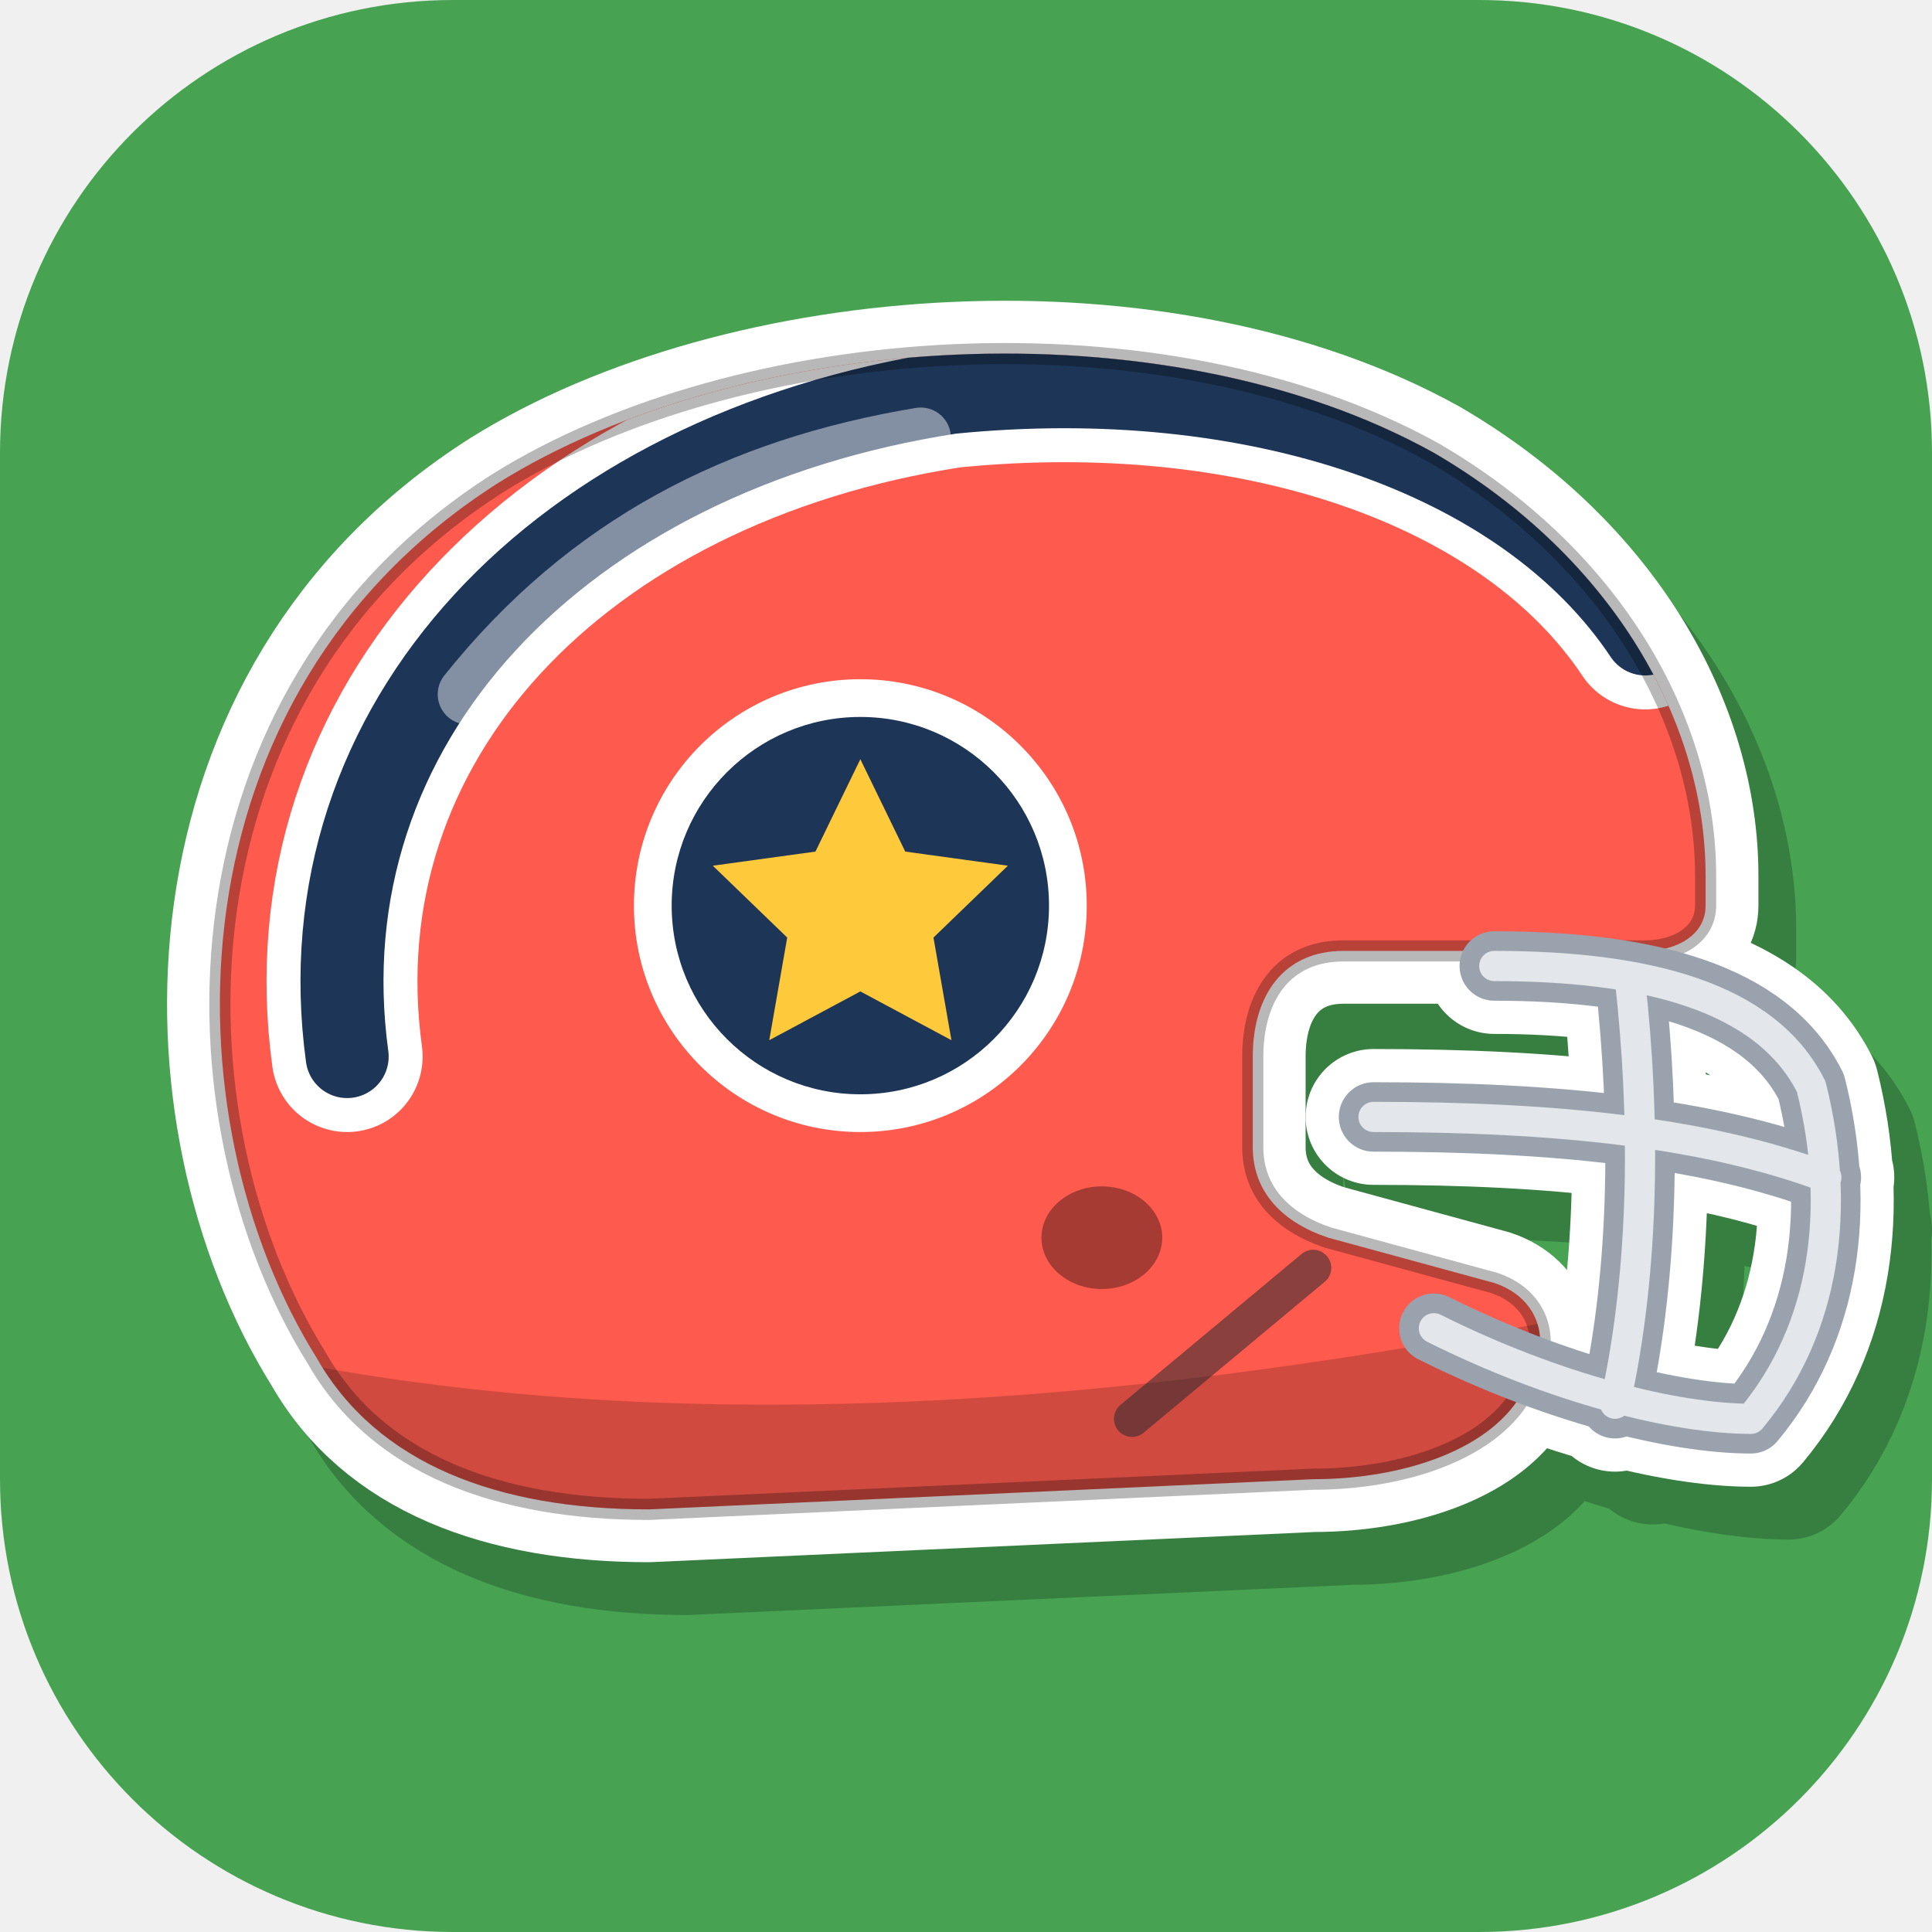
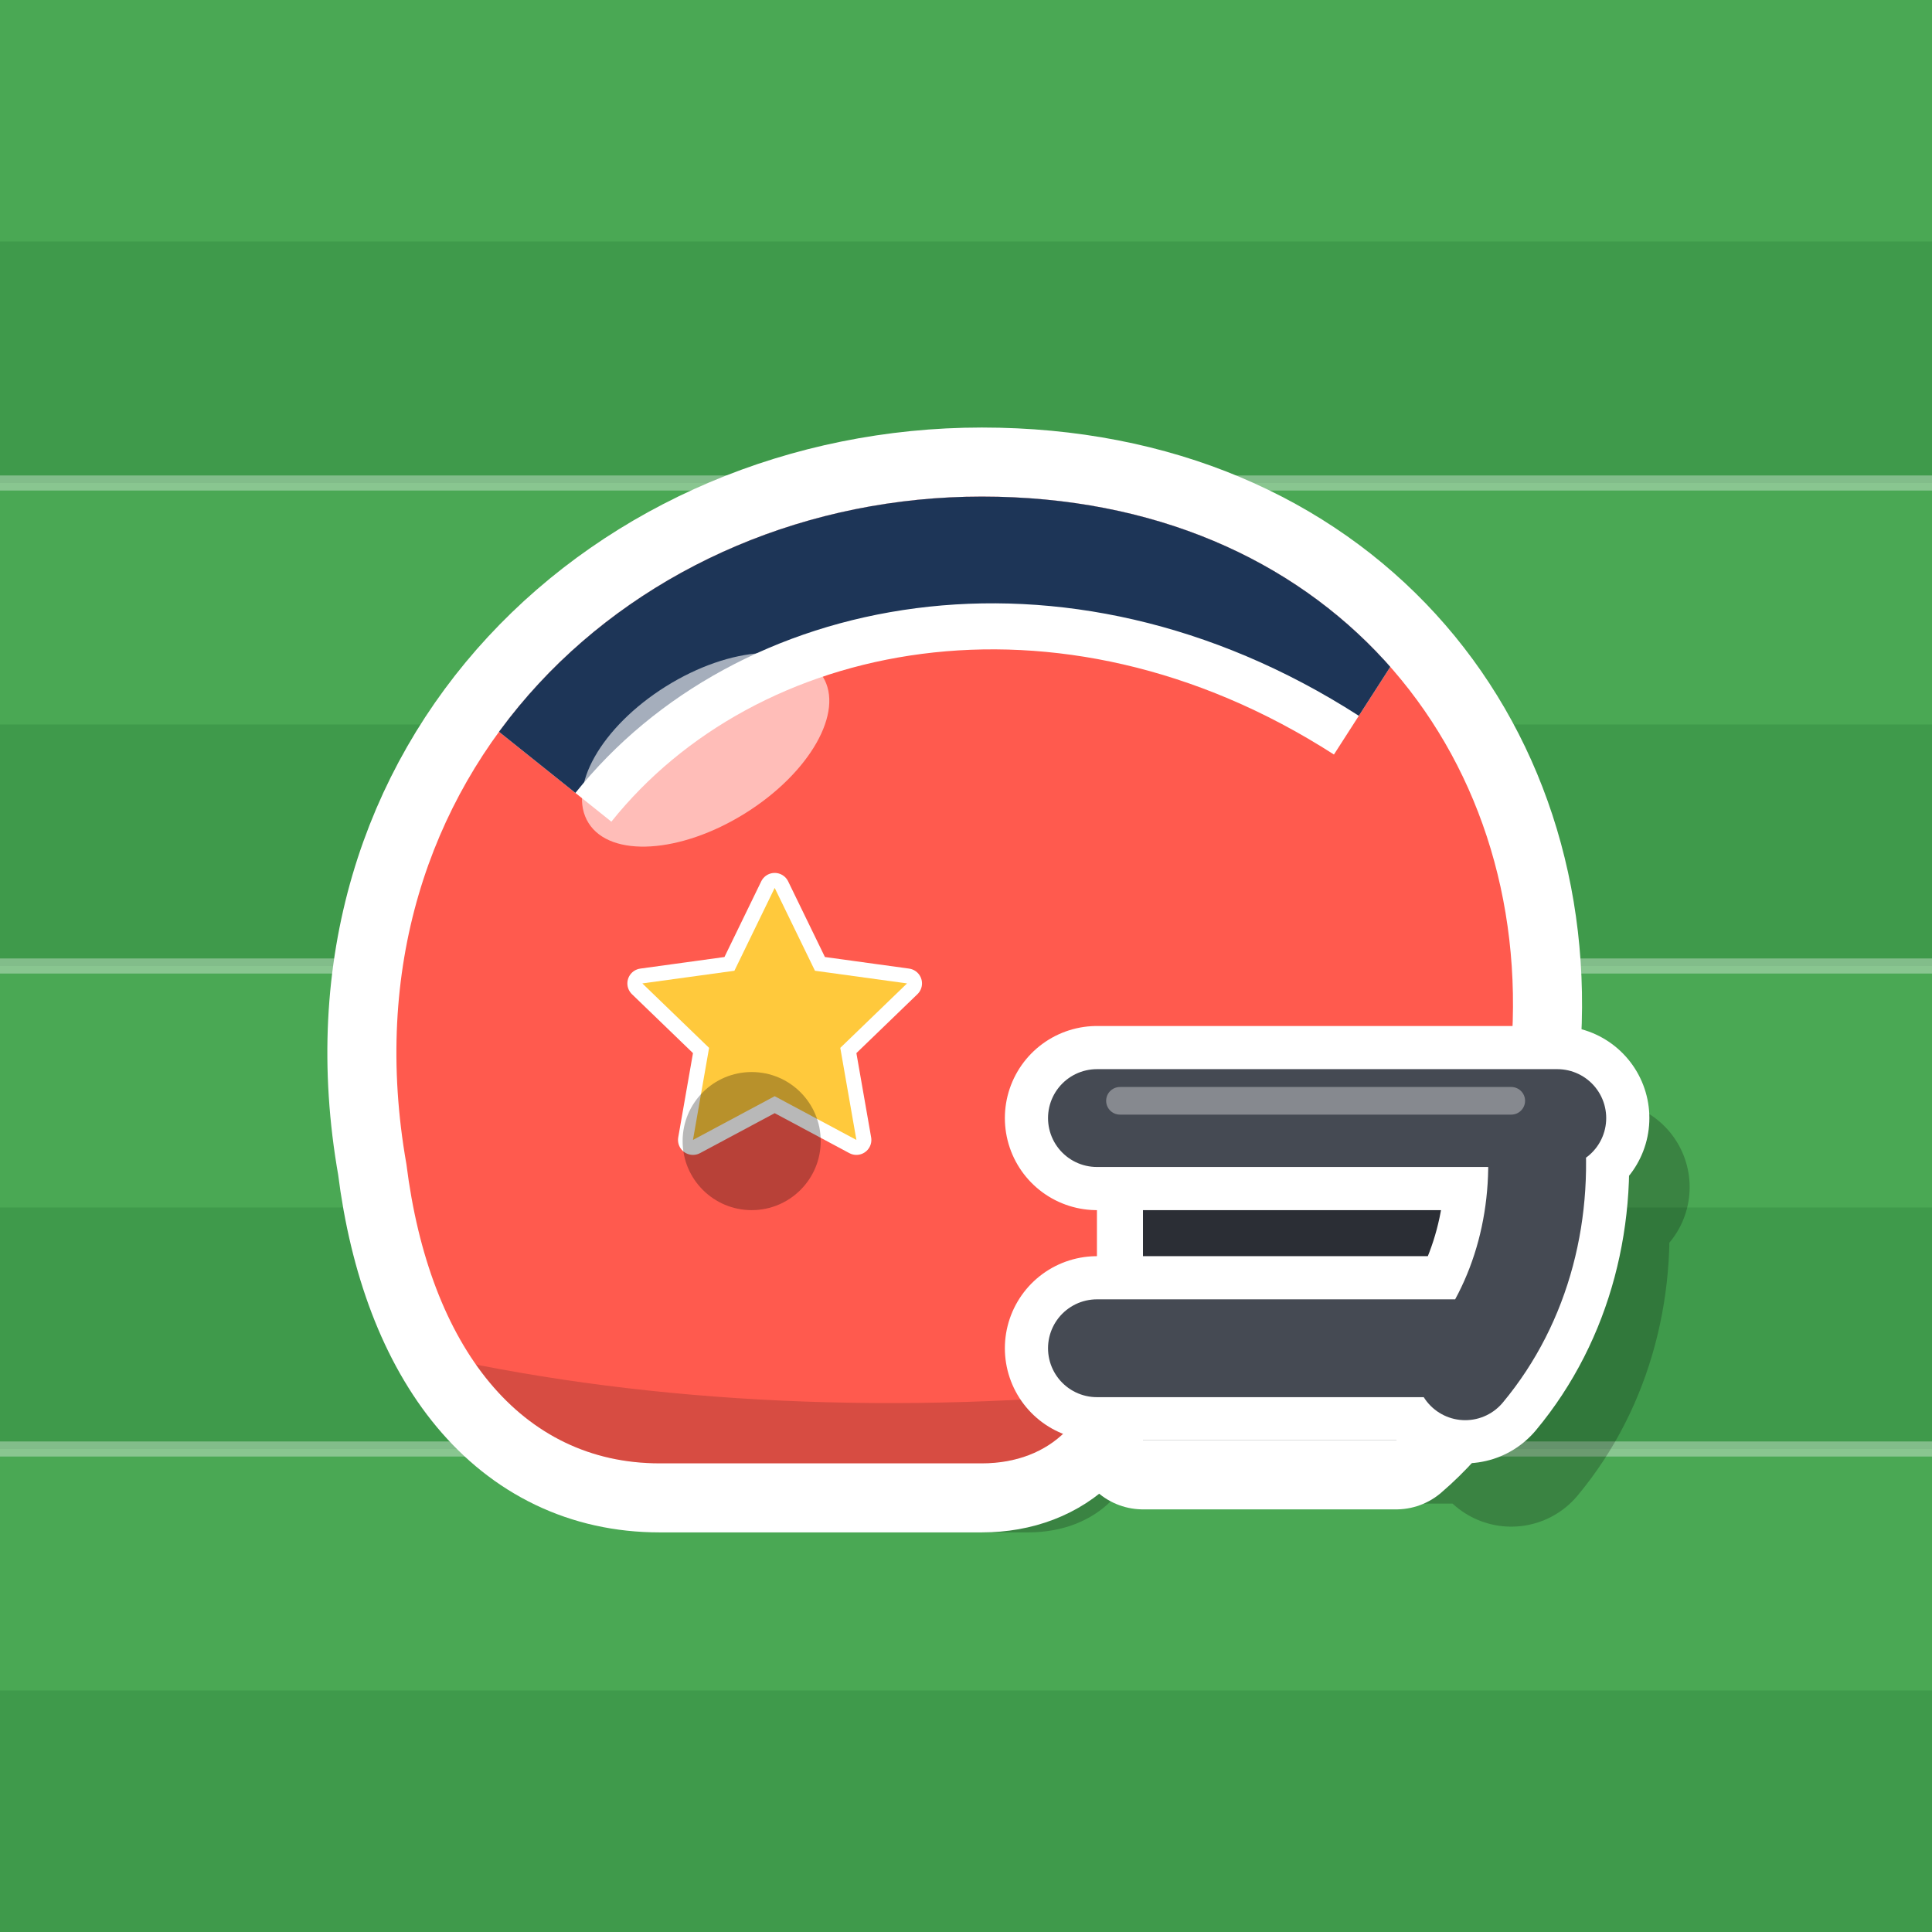
- <svg xmlns="http://www.w3.org/2000/svg" viewBox="0 0 128 128">
-   <rect width="128" height="128" rx="30" fill="#47a352" />
-   <g transform="translate(3 16)">
+ <svg xmlns="http://www.w3.org/2000/svg" viewBox="0 0 1024 1024" width="128" height="128">
+   <rect width="1024" height="1024" fill="#3f9a4b" />
+   <g fill="#4aa854">
+     <rect y="0" width="1024" height="128" />
+     <rect y="256" width="1024" height="128" />
+     <rect y="512" width="1024" height="128" />
+     <rect y="768" width="1024" height="128" />
+   </g>
+   <g fill="#fff" opacity=".35">
+     <rect y="252" width="1024" height="8" />
+     <rect y="508" width="1024" height="8" />
+     <rect y="764" width="1024" height="8" />
+   </g>
+   <g transform="translate(130 190) scale(6.1)">
    <defs>
-       <clipPath id="fv">
-         <path d="M18 74C8 58 8 30 30 16C46 6 74 4 92 14C104 21 110 32 110 42V44C110 46 108 47 106 47H86C82 47 80 50 80 54V60C80 63 82 65 85 66L96 69C99 70 100 73 98 76C96 80 90 82 84 82L40 84C30 84 22 81 18 74Z" />
+       <clipPath id="h15">
+         <path d="M14 70C8 36 34 12 64 12c30 0 48 22 46 48v4H82c-5 0-8 4-8 8v14c0 6-4 10-10 10H36C24 96 16 86 14 70z" />
      </clipPath>
    </defs>
-     <g transform="translate(2.5 3.5)" opacity=".22">
-       <path d="M18 74C8 58 8 30 30 16C46 6 74 4 92 14C104 21 110 32 110 42V44C110 46 108 47 106 47H86C82 47 80 50 80 54V60C80 63 82 65 85 66L96 69C99 70 100 73 98 76C96 80 90 82 84 82L40 84C30 84 22 81 18 74Z" fill="#000" stroke="#000" stroke-width="7" stroke-linejoin="round" />
-       <path d="M96 48C106 48 114 50 117 56C119 64 118 72 113 78C108 78 100 76 92 72M88 58C100 58 110 59 118 62M105 49C106 58 106 68 104 77" stroke="#000" stroke-width="9" fill="none" stroke-linecap="round" stroke-linejoin="round" />
+     <g transform="translate(4 6)" opacity=".22">
+       <path d="M14 70C8 36 34 12 64 12c30 0 48 22 46 48v4H82c-5 0-8 4-8 8v14c0 6-4 10-10 10H36C24 96 16 86 14 70z" fill="#000" />
+       <path d="M74 66h40M74 86h32M112 66c1 8-1 16-6 22" stroke="#000" stroke-width="15" stroke-linecap="round" fill="none" />
    </g>
-     <path d="M18 74C8 58 8 30 30 16C46 6 74 4 92 14C104 21 110 32 110 42V44C110 46 108 47 106 47H86C82 47 80 50 80 54V60C80 63 82 65 85 66L96 69C99 70 100 73 98 76C96 80 90 82 84 82L40 84C30 84 22 81 18 74Z" fill="#fff" stroke="#fff" stroke-width="7" stroke-linejoin="round" />
-     <path d="M96 48C106 48 114 50 117 56C119 64 118 72 113 78C108 78 100 76 92 72M88 58C100 58 110 59 118 62M105 49C106 58 106 68 104 77" stroke="#fff" stroke-width="9" fill="none" stroke-linecap="round" stroke-linejoin="round" />
-     <path d="M18 74C8 58 8 30 30 16C46 6 74 4 92 14C104 21 110 32 110 42V44C110 46 108 47 106 47H86C82 47 80 50 80 54V60C80 63 82 65 85 66L96 69C99 70 100 73 98 76C96 80 90 82 84 82L40 84C30 84 22 81 18 74Z" fill="#ff5a4e" />
-     <g clip-path="url(#fv)">
-       <path d="M0 70C30 80 70 80 124 66V100H0Z" fill="#000" opacity=".18" />
-       <path d="M20 54C17 32 34 14 60 10C80 8 98 14 106 26" stroke="#fff" stroke-width="10" fill="none" stroke-linecap="round" />
-       <path d="M20 54C17 32 34 14 60 10C80 8 98 14 106 26" stroke="#1d3557" stroke-width="5.5" fill="none" stroke-linecap="round" />
-       <path d="M28 30C36 20 46 15 58 13" stroke="#fff" stroke-opacity=".45" stroke-width="4" fill="none" stroke-linecap="round" />
+     <path d="M14 70C8 36 34 12 64 12c30 0 48 22 46 48v4H82c-5 0-8 4-8 8v14c0 6-4 10-10 10H36C24 96 16 86 14 70z" fill="#fff" stroke="#fff" stroke-width="12" stroke-linejoin="round" />
+     <path d="M78 66h32c1 12-3 22-10 28H78z" fill="#fff" stroke="#fff" stroke-width="12" stroke-linejoin="round" />
+     <path d="M78 66h32c1 12-3 22-10 28H78z" fill="#2b2e35" />
+     <path d="M14 70C8 36 34 12 64 12c30 0 48 22 46 48v4H82c-5 0-8 4-8 8v14c0 6-4 10-10 10H36C24 96 16 86 14 70z" fill="#ff5a4e" />
+     <g clip-path="url(#h15)">
+       <path d="M0 82c34 12 80 12 126-2v30H0z" fill="#000" opacity=".16" />
+       <path d="M24 34C40 14 72 8 100 26" stroke="#fff" stroke-width="20" fill="none" />
+       <path d="M24 34C40 14 72 8 100 26" stroke="#1d3557" stroke-width="12" fill="none" />
    </g>
-     <path d="M18 74C8 58 8 30 30 16C46 6 74 4 92 14C104 21 110 32 110 42V44C110 46 108 47 106 47H86C82 47 80 50 80 54V60C80 63 82 65 85 66L96 69C99 70 100 73 98 76C96 80 90 82 84 82L40 84C30 84 22 81 18 74Z" fill="none" stroke="#000" stroke-opacity=".28" stroke-width="1.4" />
-     <circle cx="54" cy="44" r="15" fill="#fff" />
-     <circle cx="54" cy="44" r="12.5" fill="#1d3557" />
-     <path transform="translate(54 44.5) scale(0.085)" d="M0-120 35-48 115-37 57 19 71 99 0 61-71 99-57 19-115-37-35-48z" fill="#ffc93c" />
-     <ellipse cx="70" cy="66" rx="4" ry="3.4" fill="#000" opacity=".35" />
-     <path d="M96 48C106 48 114 50 117 56C119 64 118 72 113 78C108 78 100 76 92 72M88 58C100 58 110 59 118 62M105 49C106 58 106 68 104 77" stroke="#9aa3ad" stroke-width="4.6" fill="none" stroke-linecap="round" stroke-linejoin="round" />
-     <path d="M96 48C106 48 114 50 117 56C119 64 118 72 113 78C108 78 100 76 92 72M88 58C100 58 110 59 118 62M105 49C106 58 106 68 104 77" stroke="#e3e7ec" stroke-width="2" fill="none" stroke-linecap="round" stroke-linejoin="round" />
-     <path d="M84 68L72 78" stroke="#2b2b30" stroke-opacity=".55" stroke-width="2.4" stroke-linecap="round" />
+     <ellipse cx="40" cy="34" rx="12" ry="6.5" transform="rotate(-32 40 34)" fill="#fff" opacity=".6" />
+     <path transform="translate(46 58) scale(0.1)" d="M0-120 35-48 115-37 57 19 71 99 0 61-71 99-57 19-115-37-35-48z" fill="#ffc93c" stroke="#fff" stroke-width="26" stroke-linejoin="round" paint-order="stroke" />
+     <circle cx="44" cy="68" r="6" fill="#000" opacity=".28" />
+     <path d="M74 66h40M74 86h32M112 66c1 8-1 16-6 22" stroke="#fff" stroke-width="16" stroke-linecap="round" stroke-linejoin="round" fill="none" />
+     <path d="M74 66h40M74 86h32M112 66c1 8-1 16-6 22" stroke="#454a53" stroke-width="8.5" stroke-linecap="round" stroke-linejoin="round" fill="none" />
+     <path d="M76 64.5h34" stroke="#fff" stroke-opacity=".35" stroke-width="2.4" stroke-linecap="round" />
  </g>
</svg>
